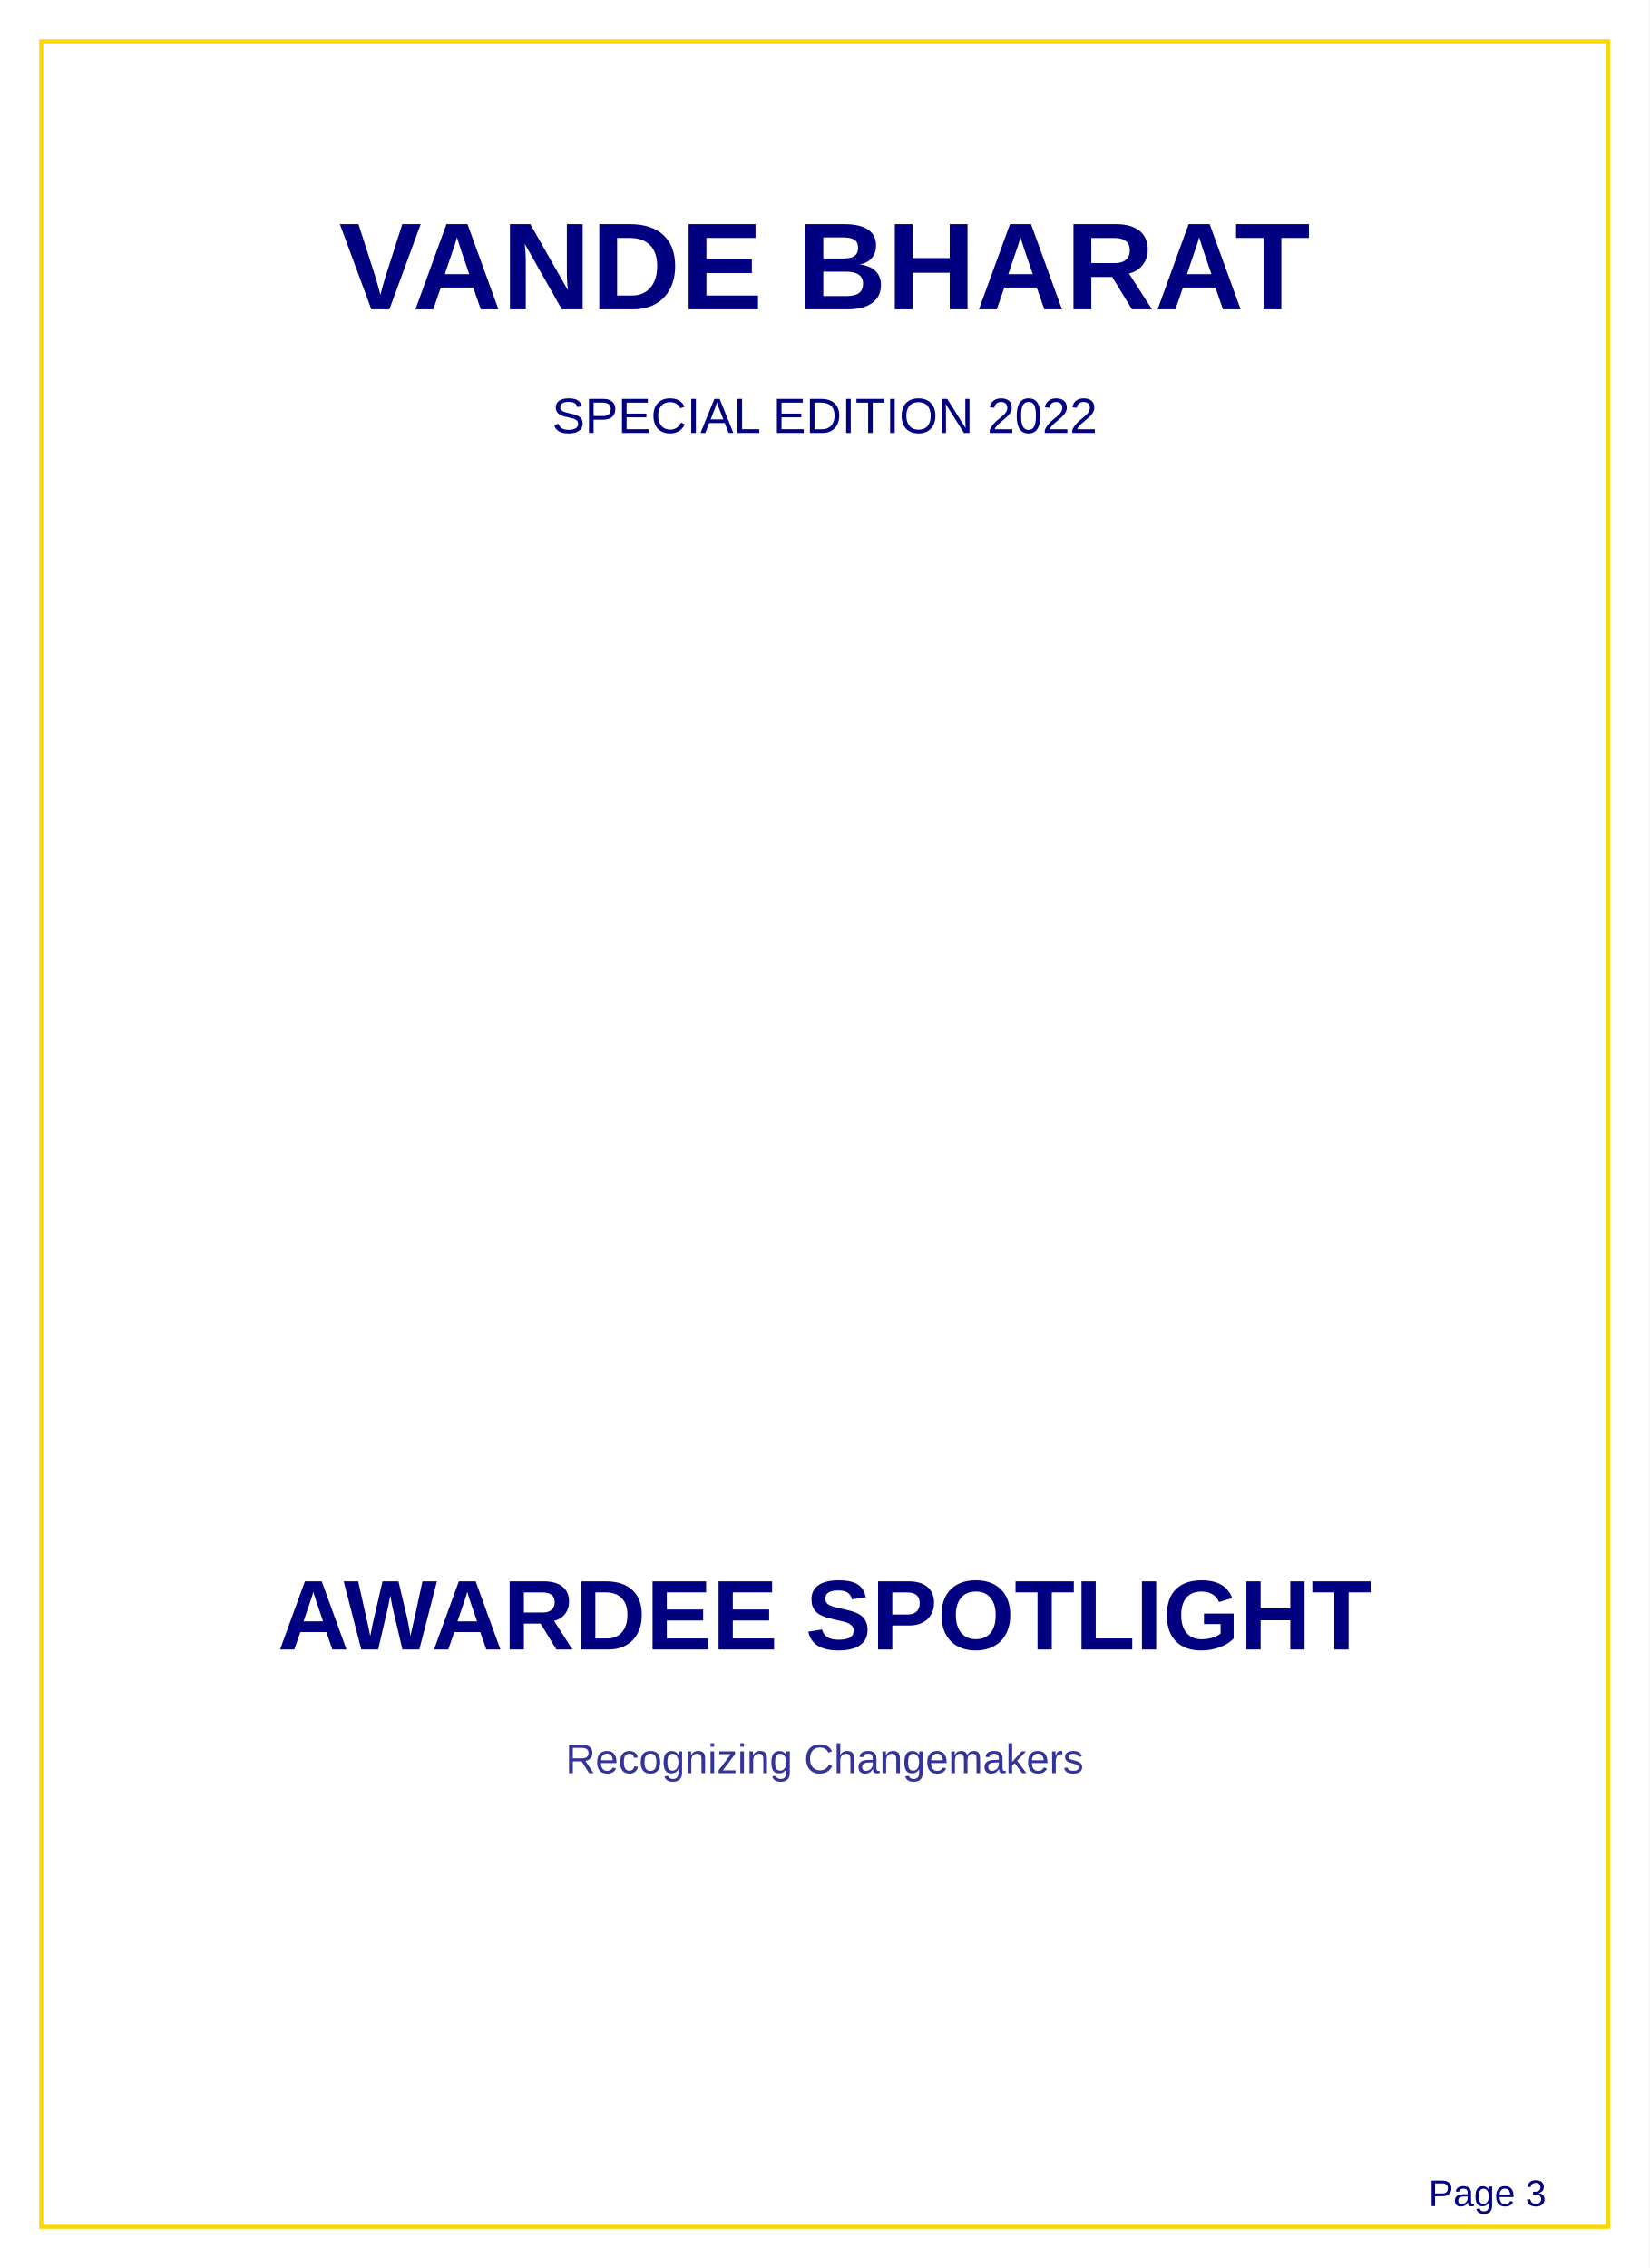
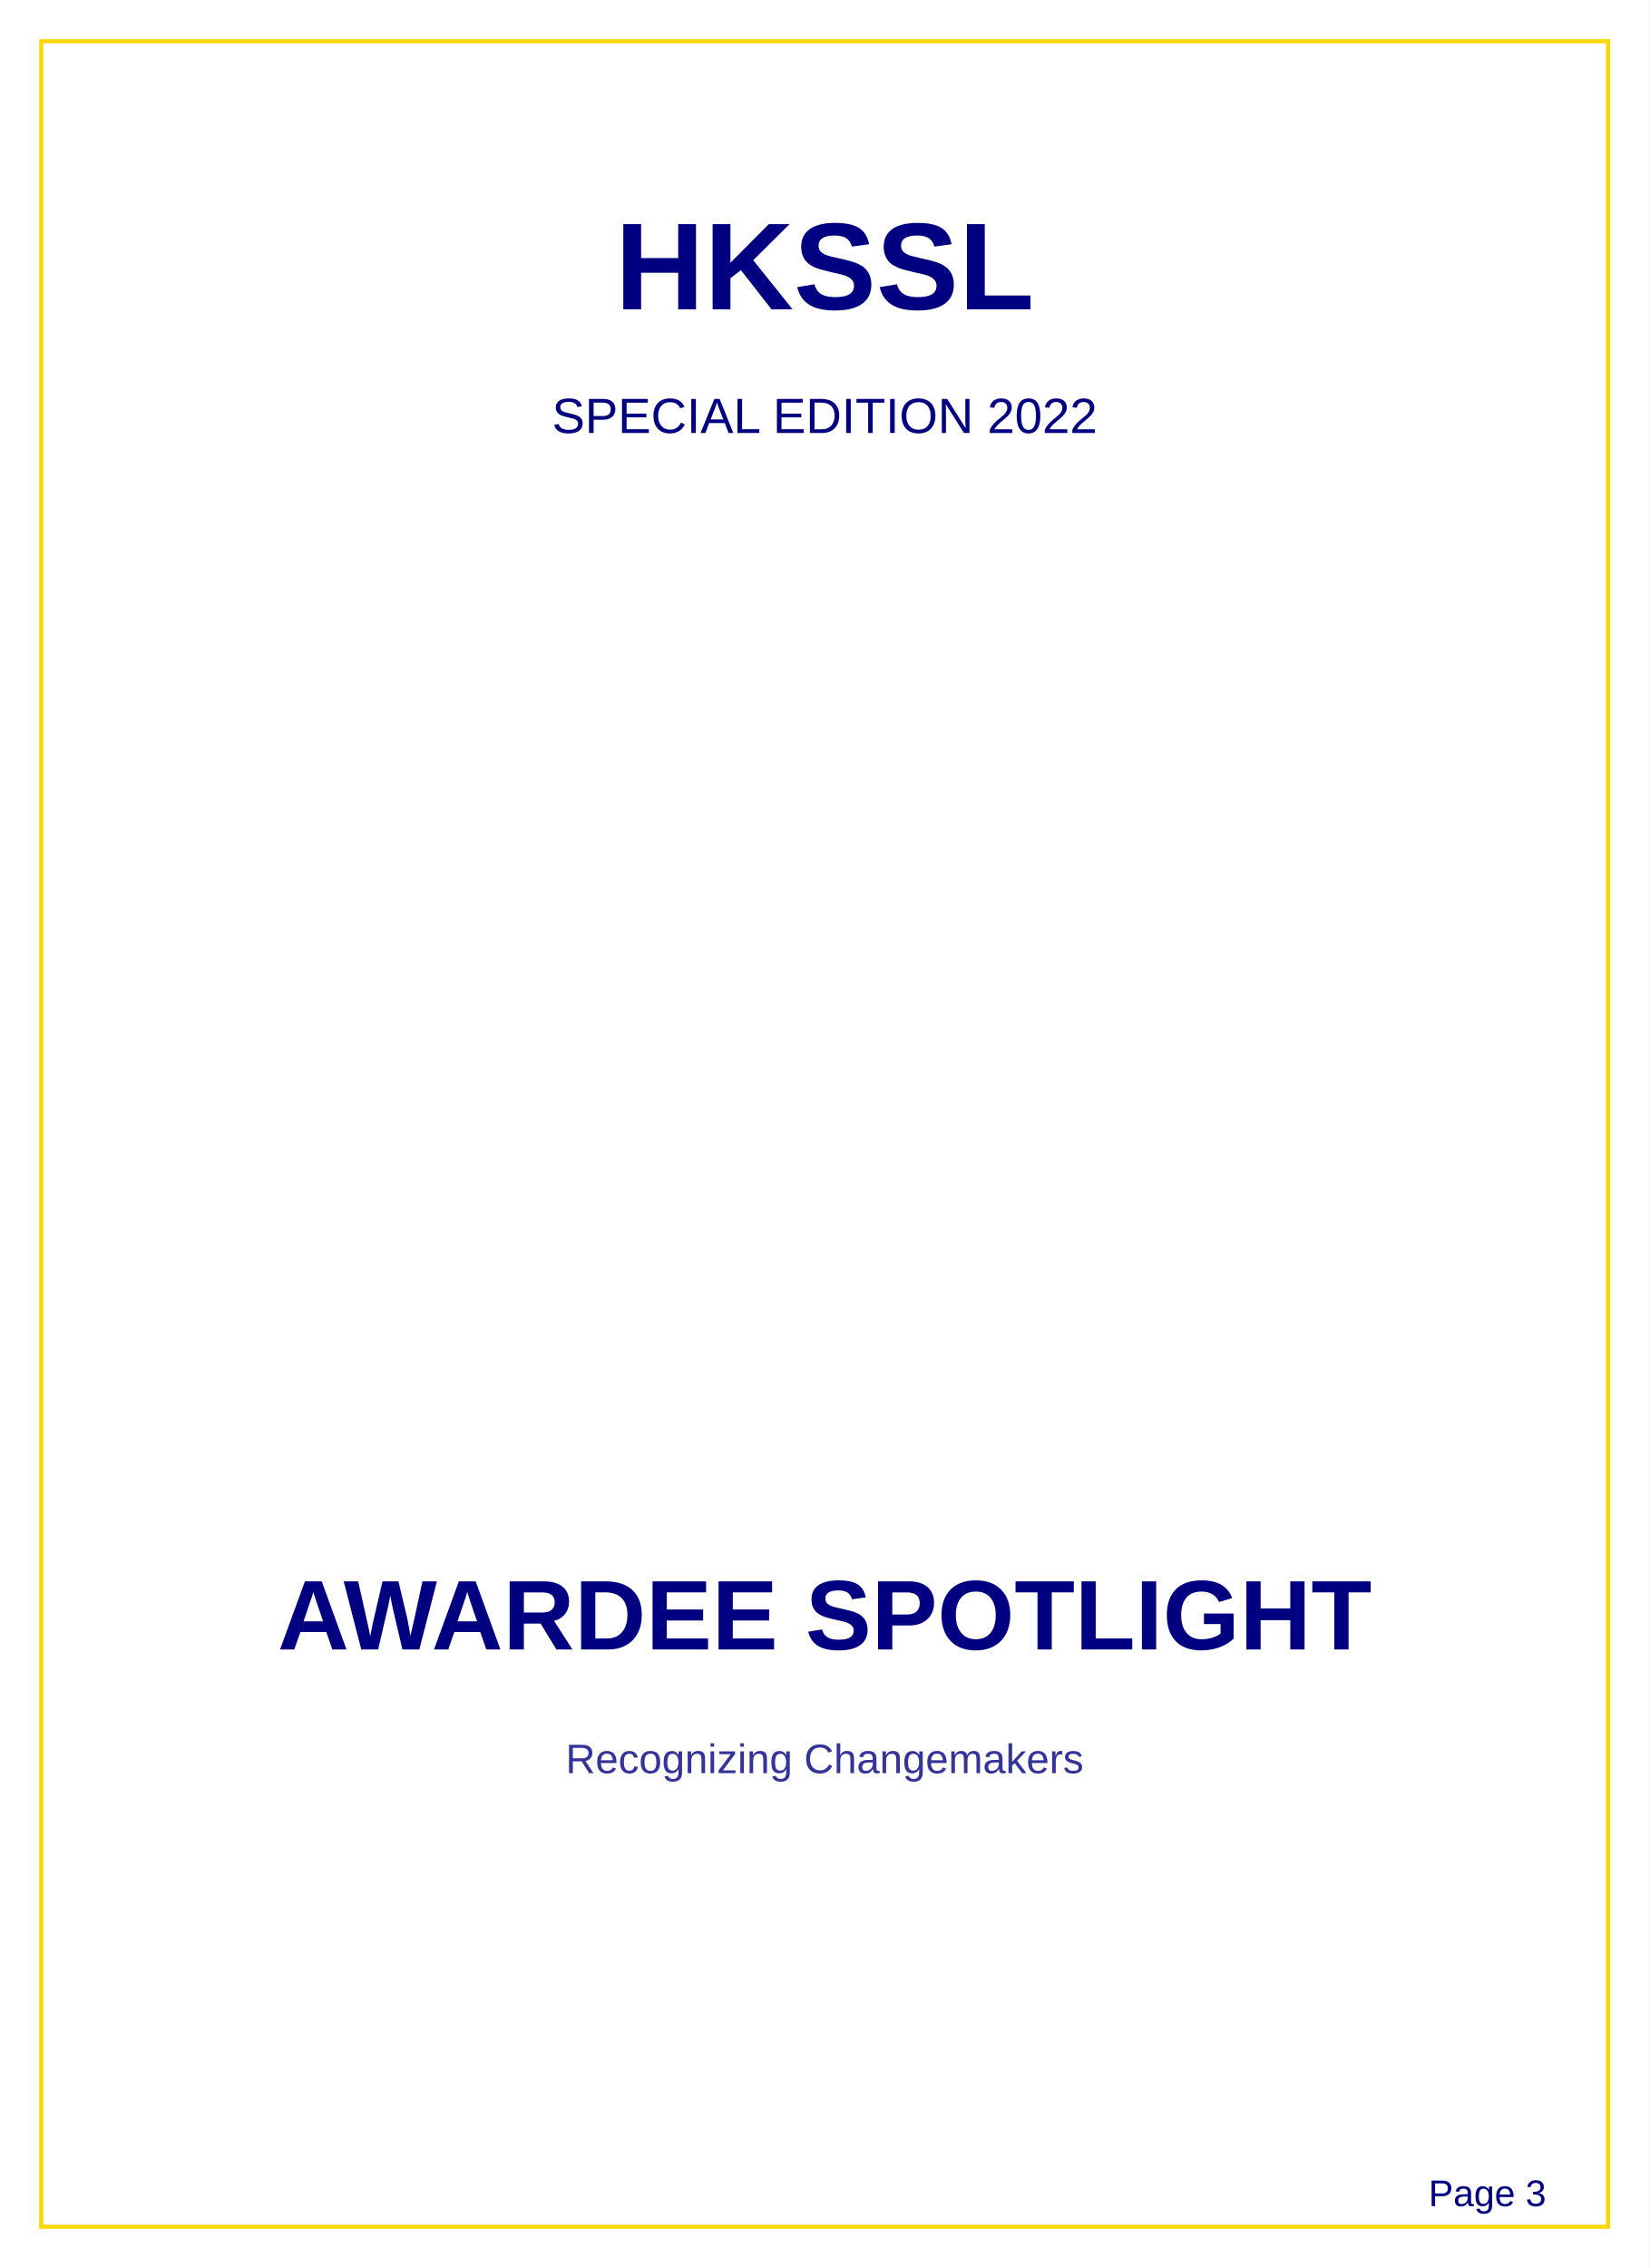
<svg xmlns="http://www.w3.org/2000/svg" width="800" height="1100">
  <rect width="800" height="1100" fill="#FFFFFF" />
  <rect width="760" height="1060" x="20" y="20" fill="none" stroke="#FFD700" stroke-width="2" />
-   <text x="400" y="150" font-family="Arial, sans-serif" font-size="60" font-weight="bold" fill="#000080" text-anchor="middle">VANDE BHARAT</text>
+   <text x="400" y="150" font-family="Arial, sans-serif" font-size="60" font-weight="bold" fill="#000080" text-anchor="middle">HKSSL</text>
  <text x="400" y="210" font-family="Arial, sans-serif" font-size="24" fill="#000080" text-anchor="middle">SPECIAL EDITION 2022</text>
  <circle cx="400" cy="550" r="150" fill="white" opacity="0.1" />
  <text x="400" y="800" font-family="Arial, sans-serif" font-size="48" font-weight="bold" fill="#000080" text-anchor="middle">AWARDEE SPOTLIGHT</text>
  <text x="400" y="860" font-family="Arial, sans-serif" font-size="20" fill="#000080" text-anchor="middle" opacity="0.8">Recognizing Changemakers</text>
  <text x="750" y="1070" font-family="Arial, sans-serif" font-size="18" fill="#000080" text-anchor="end">Page 3</text>
</svg>
